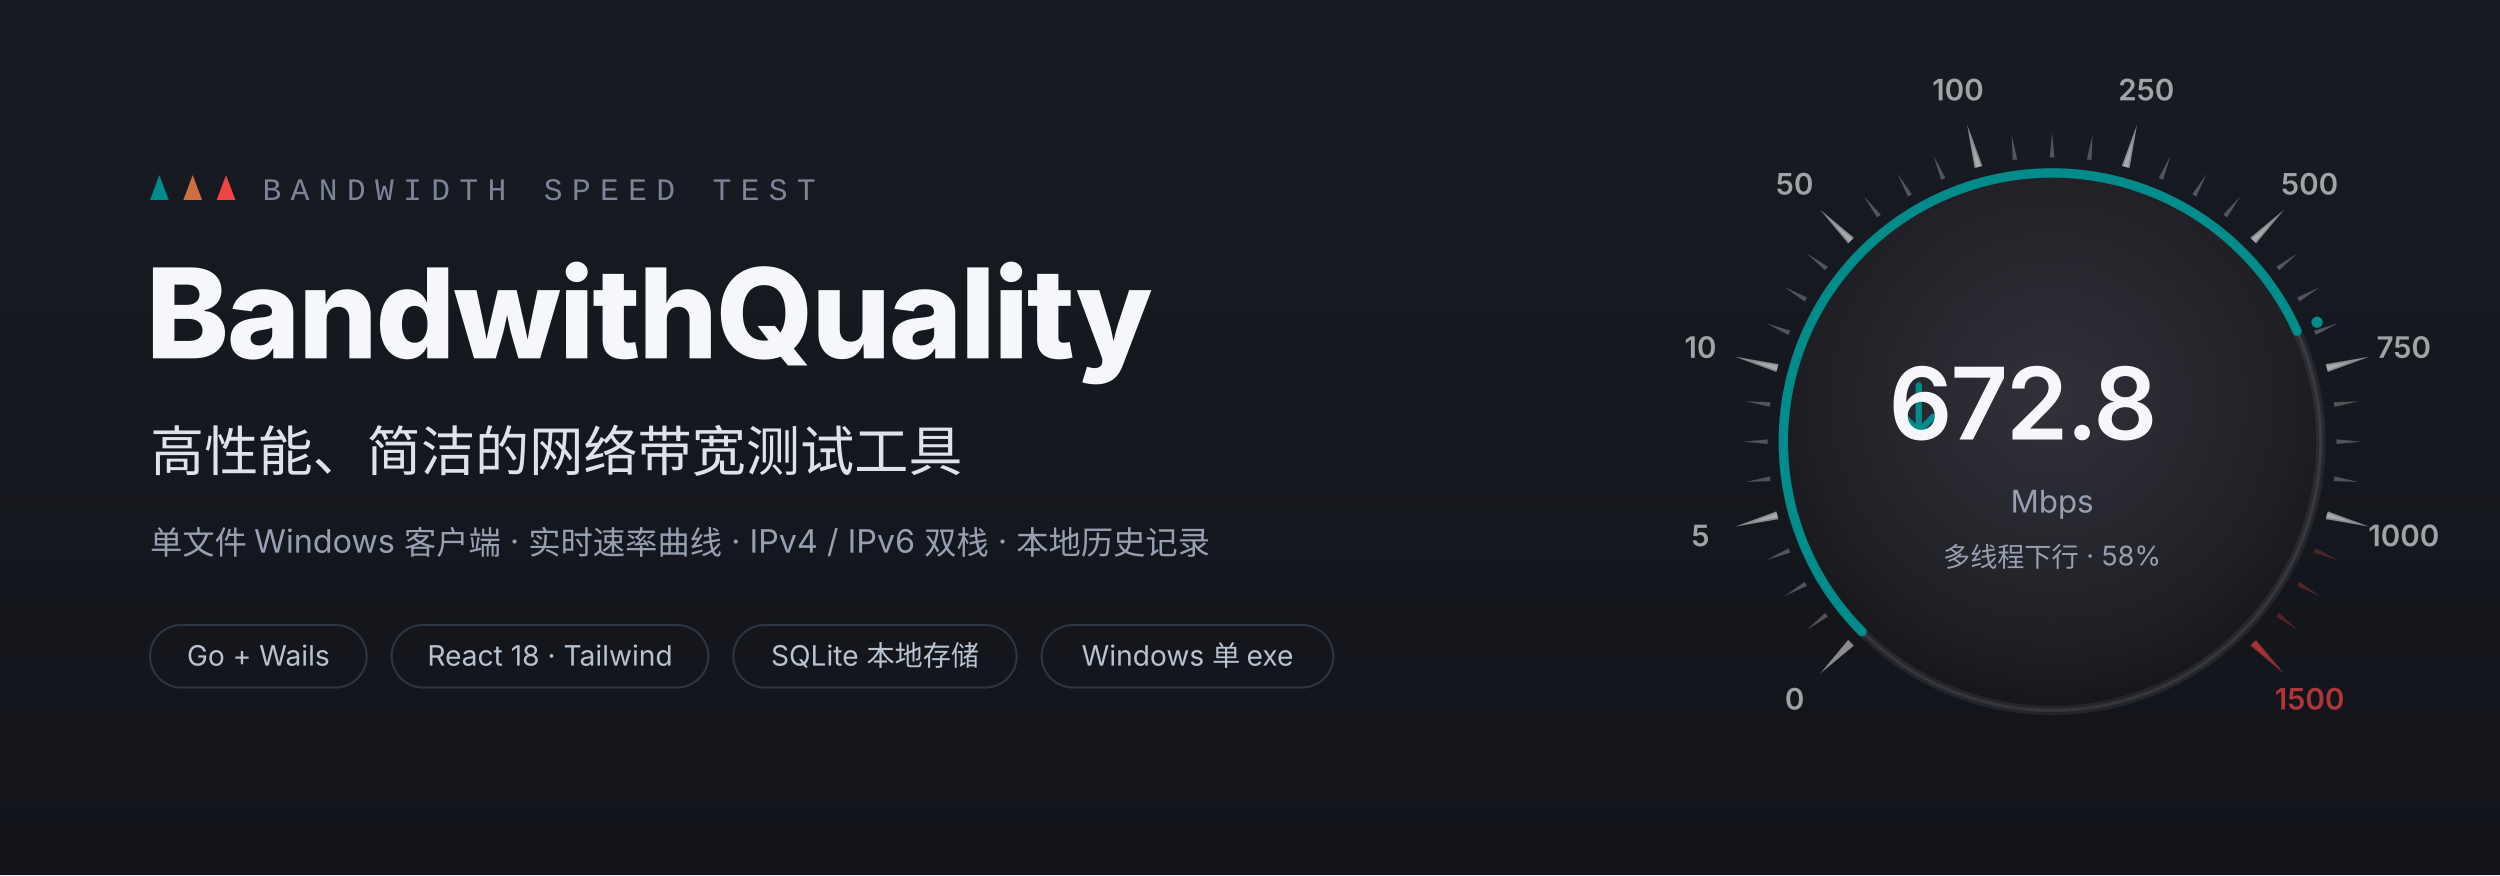
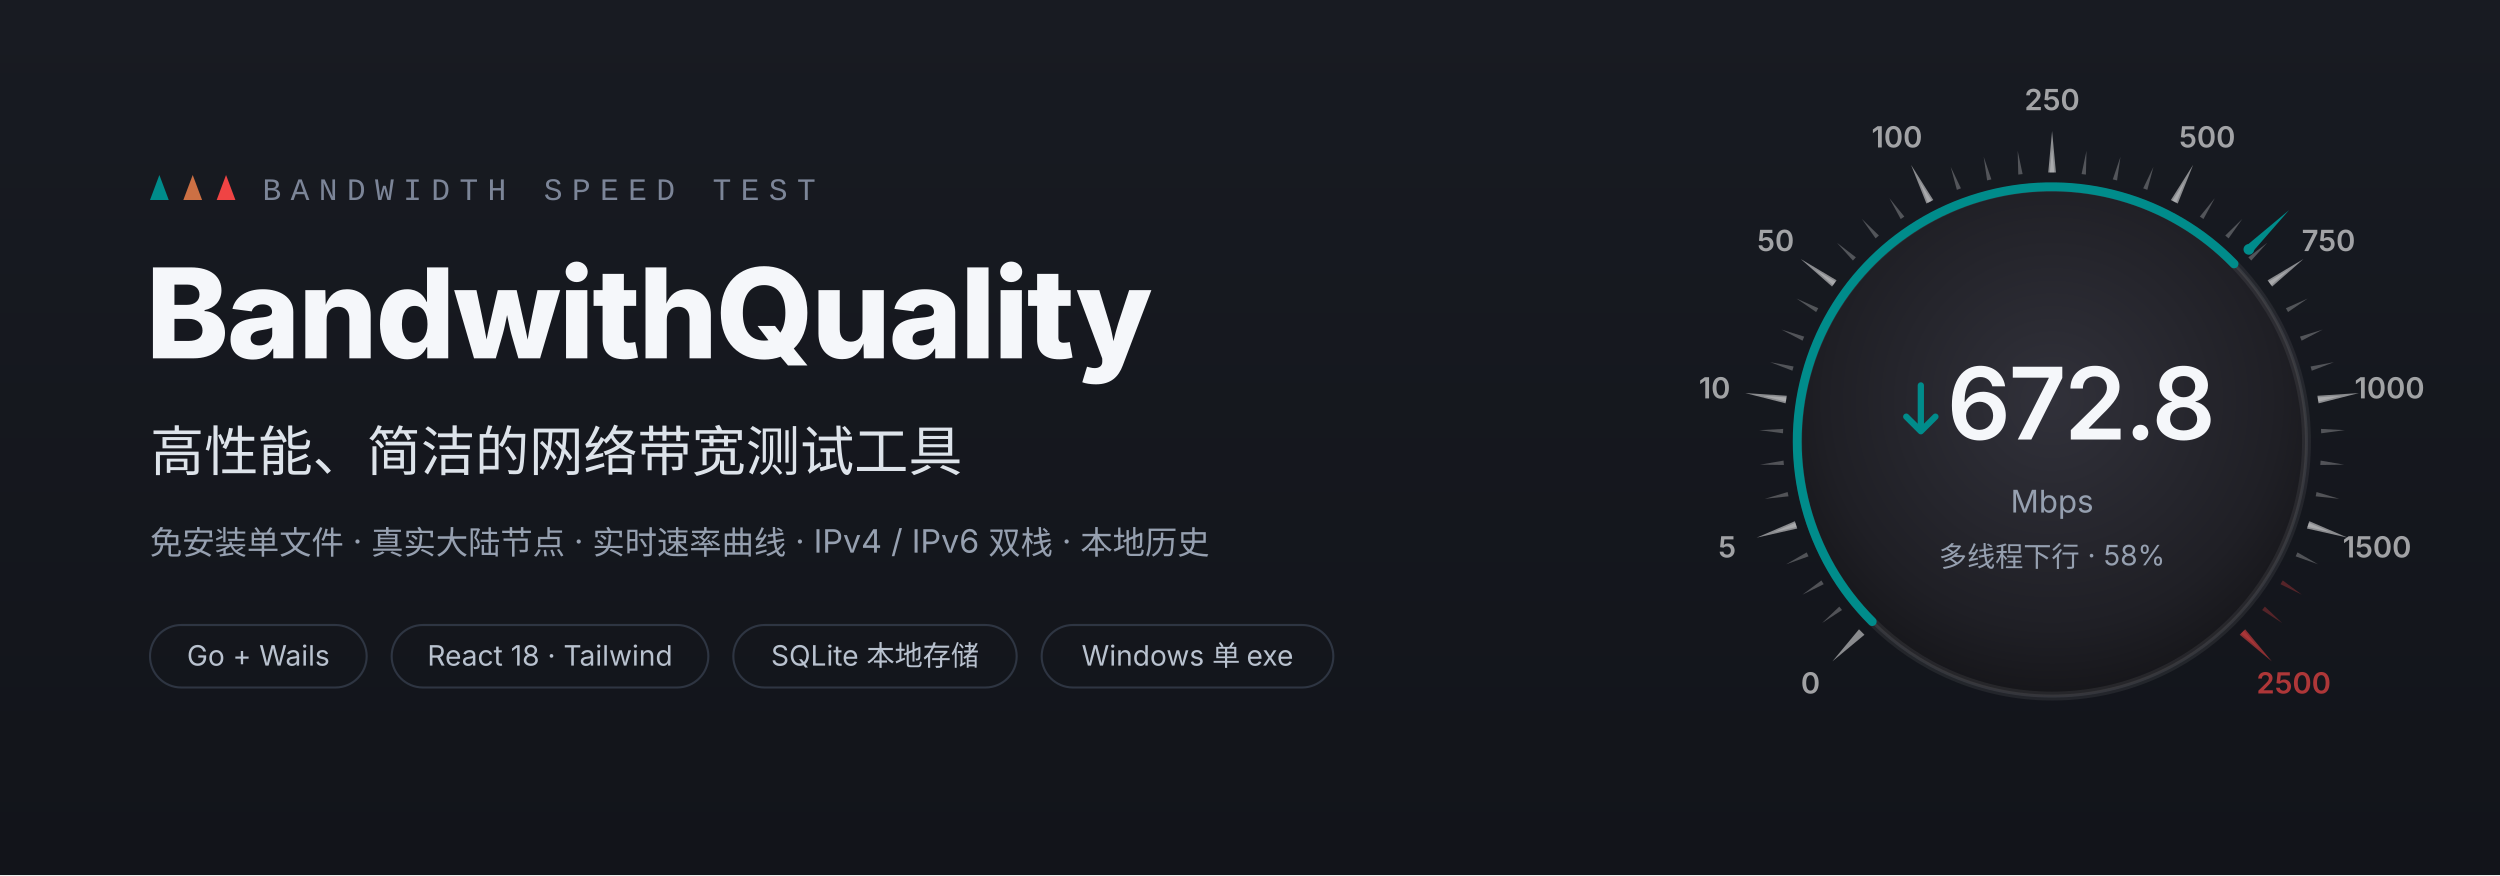
<svg xmlns="http://www.w3.org/2000/svg" viewBox="0 0 1200 420" width="100%" font-family="-apple-system, BlinkMacSystemFont, 'Segoe UI', 'PingFang SC', 'Microsoft YaHei', sans-serif">
  <defs>
    <radialGradient id="face" cx="50%" cy="42%" r="66%">
      <stop offset="0%" stop-color="#31313A" />
      <stop offset="68%" stop-color="#1F1F25" />
      <stop offset="100%" stop-color="#111114" />
    </radialGradient>
    <linearGradient id="bg" x1="0" y1="0" x2="0" y2="1">
      <stop offset="0%" stop-color="#181B22" />
      <stop offset="100%" stop-color="#12141A" />
    </linearGradient>
  </defs>
  <rect width="1200" height="420" fill="url(#bg)" />
-   <path d="('M -16.77 505.36 L -15.36 506.77 L -26.67 516.67 Z',)" fill="#FFFFFF" opacity="0.045" />
-   <path d="('M -24.45 496.96 L -23.67 497.87 L -30.14 502.61 Z',)" fill="#FFFFFF" opacity="0.045" />
-   <path d="('M -31.71 487.68 L -31.00 488.65 L -37.82 492.87 Z',)" fill="#FFFFFF" opacity="0.045" />
-   <path d="('M -38.21 477.86 L -37.58 478.89 L -44.72 482.55 Z',)" fill="#FFFFFF" opacity="0.045" />
-   <path d="('M -43.92 467.56 L -43.38 468.63 L -50.78 471.73 Z',)" fill="#FFFFFF" opacity="0.045" />
-   <path d="('M -48.96 456.48 L -48.20 458.33 L -62.44 463.14 Z',)" fill="#FFFFFF" opacity="0.045" />
-   <path d="('M -52.84 445.78 L -52.47 446.92 L -60.27 448.82 Z',)" fill="#FFFFFF" opacity="0.045" />
-   <path d="('M -56.00 434.43 L -55.72 435.60 L -63.63 436.88 Z',)" fill="#FFFFFF" opacity="0.045" />
-   <path d="('M -58.25 422.87 L -58.06 424.06 L -66.05 424.72 Z',)" fill="#FFFFFF" opacity="0.045" />
-   <path d="('M -59.58 411.17 L -59.49 412.37 L -67.51 412.40 Z',)" fill="#FFFFFF" opacity="0.045" />
-   <path d="('M -60.00 399.00 L -60.00 401.00 L -75.00 400.00 Z',)" fill="#FFFFFF" opacity="0.045" />
-   <path d="('M -59.49 387.63 L -59.58 388.83 L -67.51 387.60 Z',)" fill="#FFFFFF" opacity="0.045" />
-   <path d="('M -58.06 375.94 L -58.25 377.13 L -66.05 375.28 Z',)" fill="#FFFFFF" opacity="0.045" />
-   <path d="('M -55.72 364.40 L -56.00 365.57 L -63.63 363.12 Z',)" fill="#FFFFFF" opacity="0.045" />
-   <path d="('M -52.47 353.08 L -52.84 354.22 L -60.27 351.18 Z',)" fill="#FFFFFF" opacity="0.045" />
-   <path d="('M -48.20 341.67 L -48.96 343.52 L -62.44 336.86 Z',)" fill="#FFFFFF" opacity="0.045" />
-   <path d="('M -43.38 331.37 L -43.92 332.44 L -50.78 328.27 Z',)" fill="#FFFFFF" opacity="0.045" />
-   <path d="('M -37.58 321.11 L -38.21 322.14 L -44.72 317.45 Z',)" fill="#FFFFFF" opacity="0.045" />
-   <path d="('M -31.00 311.35 L -31.71 312.32 L -37.82 307.13 Z',)" fill="#FFFFFF" opacity="0.045" />
-   <path d="('M -23.67 302.13 L -24.45 303.04 L -30.14 297.39 Z',)" fill="#FFFFFF" opacity="0.045" />
-   <path d="('M -15.36 293.23 L -16.77 294.64 L -26.67 283.33 Z',)" fill="#FFFFFF" opacity="0.045" />
-   <path d="('M -6.96 285.55 L -7.87 286.33 L -12.61 279.86 Z',)" fill="#FFFFFF" opacity="0.045" />
-   <path d="('M 2.32 278.29 L 1.35 279.00 L -2.87 272.18 Z',)" fill="#FFFFFF" opacity="0.045" />
-   <path d="('M 12.14 271.79 L 11.11 272.42 L 7.45 265.28 Z',)" fill="#FFFFFF" opacity="0.045" />
-   <path d="('M 22.44 266.08 L 21.37 266.62 L 18.27 259.22 Z',)" fill="#FFFFFF" opacity="0.045" />
-   <path d="('M 33.52 261.04 L 31.67 261.80 L 26.86 247.56 Z',)" fill="#FFFFFF" opacity="0.045" />
-   <path d="('M 44.22 257.16 L 43.08 257.53 L 41.18 249.73 Z',)" fill="#FFFFFF" opacity="0.045" />
-   <path d="('M 55.57 254.00 L 54.40 254.28 L 53.12 246.37 Z',)" fill="#FFFFFF" opacity="0.045" />
-   <path d="('M 67.13 251.75 L 65.94 251.94 L 65.28 243.95 Z',)" fill="#FFFFFF" opacity="0.045" />
-   <path d="('M 78.83 250.42 L 77.63 250.51 L 77.60 242.49 Z',)" fill="#FFFFFF" opacity="0.045" />
-   <path d="('M 91.00 250.00 L 89.00 250.00 L 90.00 235.00 Z',)" fill="#FFFFFF" opacity="0.045" />
-   <path d="('M 102.37 250.51 L 101.17 250.42 L 102.40 242.49 Z',)" fill="#FFFFFF" opacity="0.045" />
-   <path d="('M 114.06 251.94 L 112.87 251.75 L 114.72 243.95 Z',)" fill="#FFFFFF" opacity="0.045" />
-   <path d="('M 125.60 254.28 L 124.43 254.00 L 126.88 246.37 Z',)" fill="#FFFFFF" opacity="0.045" />
-   <path d="('M 136.92 257.53 L 135.78 257.16 L 138.82 249.73 Z',)" fill="#FFFFFF" opacity="0.045" />
-   <path d="('M 148.33 261.80 L 146.48 261.04 L 153.14 247.56 Z',)" fill="#FFFFFF" opacity="0.045" />
-   <path d="('M 158.63 266.62 L 157.56 266.08 L 161.73 259.22 Z',)" fill="#FFFFFF" opacity="0.045" />
-   <path d="('M 168.89 272.42 L 167.86 271.79 L 172.55 265.28 Z',)" fill="#FFFFFF" opacity="0.045" />
-   <path d="('M 178.65 279.00 L 177.68 278.29 L 182.87 272.18 Z',)" fill="#FFFFFF" opacity="0.045" />
-   <path d="('M 187.87 286.33 L 186.96 285.55 L 192.61 279.86 Z',)" fill="#FFFFFF" opacity="0.045" />
-   <path d="('M 196.77 294.64 L 195.36 293.23 L 206.67 283.33 Z',)" fill="#FFFFFF" opacity="0.045" />
-   <path d="('M 204.45 303.04 L 203.67 302.13 L 210.14 297.39 Z',)" fill="#FFFFFF" opacity="0.045" />
-   <path d="('M 211.71 312.32 L 211.00 311.35 L 217.82 307.13 Z',)" fill="#FFFFFF" opacity="0.045" />
-   <path d="('M 218.21 322.14 L 217.58 321.11 L 224.72 317.45 Z',)" fill="#FFFFFF" opacity="0.045" />
-   <path d="('M 223.92 332.44 L 223.38 331.37 L 230.78 328.27 Z',)" fill="#FFFFFF" opacity="0.045" />
-   <path d="('M 228.96 343.52 L 228.20 341.67 L 242.44 336.86 Z',)" fill="#FFFFFF" opacity="0.045" />
-   <path d="('M 232.84 354.22 L 232.47 353.08 L 240.27 351.18 Z',)" fill="#FFFFFF" opacity="0.045" />
-   <path d="('M 236.00 365.57 L 235.72 364.40 L 243.63 363.12 Z',)" fill="#FFFFFF" opacity="0.045" />
-   <path d="('M 238.25 377.13 L 238.06 375.94 L 246.05 375.28 Z',)" fill="#FFFFFF" opacity="0.045" />
-   <path d="('M 239.58 388.83 L 239.49 387.63 L 247.51 387.60 Z',)" fill="#FFFFFF" opacity="0.045" />
-   <path d="('M 240.00 401.00 L 240.00 399.00 L 255.00 400.00 Z',)" fill="#FFFFFF" opacity="0.045" />
-   <path d="('M 239.49 412.37 L 239.58 411.17 L 247.51 412.40 Z',)" fill="#FFFFFF" opacity="0.045" />
-   <path d="('M 238.06 424.06 L 238.25 422.87 L 246.05 424.72 Z',)" fill="#FFFFFF" opacity="0.045" />
-   <path d="('M 235.72 435.60 L 236.00 434.43 L 243.63 436.88 Z',)" fill="#FFFFFF" opacity="0.045" />
-   <path d="('M 232.47 446.92 L 232.84 445.78 L 240.27 448.82 Z',)" fill="#FFFFFF" opacity="0.045" />
-   <path d="('M 228.20 458.33 L 228.96 456.48 L 242.44 463.14 Z',)" fill="#FFFFFF" opacity="0.045" />
-   <path d="('M 223.38 468.63 L 223.92 467.56 L 230.78 471.73 Z',)" fill="#FFFFFF" opacity="0.045" />
-   <path d="('M 217.58 478.89 L 218.21 477.86 L 224.72 482.55 Z',)" fill="#FFFFFF" opacity="0.045" />
-   <path d="('M 211.00 488.65 L 211.71 487.68 L 217.82 492.87 Z',)" fill="#FFFFFF" opacity="0.045" />
-   <path d="('M 203.67 497.87 L 204.45 496.96 L 210.14 502.61 Z',)" fill="#FFFFFF" opacity="0.045" />
-   <path d="('M 195.36 506.77 L 196.77 505.36 L 206.67 516.67 Z',)" fill="#FFFFFF" opacity="0.045" />
  <g>
    <path d="M 72 96 L 76.5 84 L 81 96 Z" fill="#008C8B" />
    <path d="M 88 96 L 92.5 84 L 97 96 Z" fill="#CC7044" />
    <path d="M 104 96 L 108.5 84 L 113 96 Z" fill="#EF4444" />
    <text x="126" y="96" font-family="ui-monospace, 'Cascadia Code', Consolas, 'Courier New', monospace" font-size="15" letter-spacing="4.5" fill="#7C8598">BANDWIDTH SPEED TEST</text>
    <text x="70" y="172" font-size="60" font-weight="800" letter-spacing="-1" fill="#F5F7FA">BandwithQuality</text>
    <text x="72" y="226" font-size="26" font-weight="500" fill="#DDE3EA">高性能、简洁的网络带宽测试工具</text>
-     <text x="72" y="266" font-size="15.5" fill="#96A0B0">单文件 Windows 客户端 · 实时速率曲线 · IPv4 / IPv6 双栈 · 本地历史记录</text>
+     <text x="72" y="266" font-size="15.5" fill="#96A0B0">免安装单文件 · 真实大陆节点 · 实时速率曲线 · IPv4 / IPv6 双栈 · 本地历史</text>
    <g font-size="13.5" fill="#B9C2CF">
      <rect x="72" y="300" width="104" height="30" rx="15" fill="none" stroke="#2E3542" />
-       <text x="124" y="319.5" text-anchor="middle">Go + Wails</text>
+       <text x="124.0" y="319.5" text-anchor="middle">Go + Wails</text>
      <rect x="188" y="300" width="152" height="30" rx="15" fill="none" stroke="#2E3542" />
-       <text x="264" y="319.5" text-anchor="middle">React 18 · Tailwind</text>
+       <text x="264.0" y="319.5" text-anchor="middle">React 18 · Tailwind</text>
      <rect x="352" y="300" width="136" height="30" rx="15" fill="none" stroke="#2E3542" />
-       <text x="420" y="319.5" text-anchor="middle">SQLite 本地存储</text>
+       <text x="420.0" y="319.5" text-anchor="middle">SQLite 本地存储</text>
      <rect x="500" y="300" width="140" height="30" rx="15" fill="none" stroke="#2E3542" />
-       <text x="570" y="319.5" text-anchor="middle">Windows 单 exe</text>
+       <text x="570.0" y="319.5" text-anchor="middle">Windows 单 exe</text>
    </g>
  </g>
  <g>
-     <circle cx="985" cy="212" r="129.0" fill="url(#face)" />
-     <circle cx="985" cy="212" r="129.0" fill="none" stroke="#FFFFFF" stroke-opacity="0.08" stroke-width="1.5" />
-     <circle cx="985" cy="212" r="129.0" fill="none" stroke="#FFFFFF" stroke-opacity="0.07" stroke-width="4.5" />
-     <path d="M 893.78 303.22 A 129.0 129.0 0 1 1 1102.60 158.99" fill="none" stroke="#008C8B" stroke-width="4.5" stroke-linecap="round" />
-     <path d="M 887.10 307.14 L 889.86 309.90 L 873.63 323.37 Z" fill="#FFFFFF" opacity="0.5" />
-     <path d="M 876.02 294.20 L 877.39 295.99 L 867.19 302.40 Z" fill="#FFFFFF" opacity="0.26" />
-     <path d="M 866.23 279.28 L 867.35 281.22 L 856.40 286.25 Z" fill="#FFFFFF" opacity="0.26" />
-     <path d="M 858.46 263.20 L 859.32 265.28 L 847.80 268.83 Z" fill="#FFFFFF" opacity="0.26" />
-     <path d="M 852.86 246.24 L 853.44 248.42 L 841.56 250.43 Z" fill="#FFFFFF" opacity="0.26" />
-     <path d="M 852.65 245.45 L 853.66 249.21 L 832.87 252.76 Z" fill="#FFFFFF" opacity="0.5" />
-     <path d="M 849.52 228.70 L 849.81 230.93 L 837.77 231.38 Z" fill="#FFFFFF" opacity="0.26" />
-     <path d="M 848.50 210.88 L 848.50 213.13 L 836.50 212.00 Z" fill="#FFFFFF" opacity="0.26" />
-     <path d="M 849.81 193.07 L 849.52 195.30 L 837.77 192.62 Z" fill="#FFFFFF" opacity="0.26" />
-     <path d="M 853.44 175.58 L 852.86 177.76 L 841.56 173.57 Z" fill="#FFFFFF" opacity="0.26" />
-     <path d="M 853.66 174.79 L 852.65 178.55 L 832.87 171.24 Z" fill="#FFFFFF" opacity="0.5" />
-     <path d="M 859.32 158.72 L 858.46 160.80 L 847.80 155.17 Z" fill="#FFFFFF" opacity="0.26" />
-     <path d="M 867.35 142.78 L 866.23 144.72 L 856.40 137.75 Z" fill="#FFFFFF" opacity="0.26" />
-     <path d="M 877.39 128.01 L 876.02 129.80 L 867.19 121.60 Z" fill="#FFFFFF" opacity="0.26" />
-     <path d="M 889.28 114.68 L 887.68 116.28 L 879.99 106.99 Z" fill="#FFFFFF" opacity="0.26" />
-     <path d="M 889.86 114.10 L 887.10 116.86 L 873.63 100.63 Z" fill="#FFFFFF" opacity="0.5" />
-     <path d="M 902.80 103.02 L 901.01 104.39 L 894.60 94.19 Z" fill="#FFFFFF" opacity="0.26" />
-     <path d="M 917.72 93.23 L 915.78 94.35 L 910.75 83.40 Z" fill="#FFFFFF" opacity="0.26" />
-     <path d="M 933.80 85.46 L 931.72 86.32 L 928.17 74.80 Z" fill="#FFFFFF" opacity="0.26" />
-     <path d="M 950.76 79.86 L 948.58 80.44 L 946.57 68.56 Z" fill="#FFFFFF" opacity="0.26" />
-     <path d="M 951.55 79.65 L 947.79 80.66 L 944.24 59.87 Z" fill="#FFFFFF" opacity="0.5" />
-     <path d="M 968.30 76.52 L 966.07 76.81 L 965.62 64.77 Z" fill="#FFFFFF" opacity="0.26" />
-     <path d="M 986.12 75.50 L 983.88 75.50 L 985.00 63.50 Z" fill="#FFFFFF" opacity="0.26" />
-     <path d="M 1003.93 76.81 L 1001.70 76.52 L 1004.38 64.77 Z" fill="#FFFFFF" opacity="0.26" />
-     <path d="M 1021.42 80.44 L 1019.24 79.86 L 1023.43 68.56 Z" fill="#FFFFFF" opacity="0.26" />
-     <path d="M 1022.21 80.66 L 1018.45 79.65 L 1025.76 59.87 Z" fill="#FFFFFF" opacity="0.5" />
-     <path d="M 1038.28 86.32 L 1036.20 85.46 L 1041.83 74.80 Z" fill="#FFFFFF" opacity="0.26" />
-     <path d="M 1054.22 94.35 L 1052.28 93.23 L 1059.25 83.40 Z" fill="#FFFFFF" opacity="0.26" />
-     <path d="M 1068.99 104.39 L 1067.20 103.02 L 1075.40 94.19 Z" fill="#FFFFFF" opacity="0.26" />
-     <path d="M 1082.32 116.28 L 1080.72 114.68 L 1090.01 106.99 Z" fill="#FFFFFF" opacity="0.26" />
-     <path d="M 1082.90 116.86 L 1080.14 114.10 L 1096.37 100.63 Z" fill="#FFFFFF" opacity="0.5" />
-     <path d="M 1093.98 129.80 L 1092.61 128.01 L 1102.81 121.60 Z" fill="#FFFFFF" opacity="0.26" />
-     <path d="M 1103.77 144.72 L 1102.65 142.78 L 1113.60 137.75 Z" fill="#FFFFFF" opacity="0.26" />
-     <path d="M 1111.54 160.80 L 1110.68 158.72 L 1122.20 155.17 Z" fill="#FFFFFF" opacity="0.26" />
-     <path d="M 1117.14 177.76 L 1116.56 175.58 L 1128.44 173.57 Z" fill="#FFFFFF" opacity="0.26" />
-     <path d="M 1117.35 178.55 L 1116.34 174.79 L 1137.13 171.24 Z" fill="#FFFFFF" opacity="0.5" />
-     <path d="M 1120.48 195.30 L 1120.19 193.07 L 1132.23 192.62 Z" fill="#FFFFFF" opacity="0.26" />
-     <path d="M 1121.50 213.12 L 1121.50 210.87 L 1133.50 212.00 Z" fill="#FFFFFF" opacity="0.26" />
-     <path d="M 1120.19 230.93 L 1120.48 228.70 L 1132.23 231.38 Z" fill="#FFFFFF" opacity="0.26" />
-     <path d="M 1116.56 248.42 L 1117.14 246.24 L 1128.44 250.43 Z" fill="#FFFFFF" opacity="0.26" />
-     <path d="M 1116.34 249.21 L 1117.35 245.45 L 1137.13 252.76 Z" fill="#FFFFFF" opacity="0.5" />
-     <path d="M 1110.68 265.28 L 1111.54 263.20 L 1122.20 268.83 Z" fill="#EF4444" opacity="0.3" />
-     <path d="M 1102.65 281.22 L 1103.77 279.28 L 1113.60 286.25 Z" fill="#EF4444" opacity="0.3" />
-     <path d="M 1092.61 295.99 L 1093.98 294.20 L 1102.81 302.40 Z" fill="#EF4444" opacity="0.3" />
-     <path d="M 1080.72 309.32 L 1082.32 307.72 L 1090.01 317.01 Z" fill="#EF4444" opacity="0.3" />
-     <path d="M 1080.14 309.90 L 1082.90 307.14 L 1096.37 323.37 Z" fill="#EF4444" opacity="0.55" />
-     <text x="861.4" y="335.6" dy="0.35em" text-anchor="middle" font-size="14.2" font-weight="600" fill="#FFFFFF" opacity="0.6">0</text>
-     <text x="816.2" y="257.2" dy="0.35em" text-anchor="middle" font-size="14.2" font-weight="600" fill="#FFFFFF" opacity="0.6">5</text>
-     <text x="816.2" y="166.8" dy="0.35em" text-anchor="middle" font-size="14.2" font-weight="600" fill="#FFFFFF" opacity="0.6">10</text>
-     <text x="861.4" y="88.4" dy="0.35em" text-anchor="middle" font-size="14.2" font-weight="600" fill="#FFFFFF" opacity="0.6">50</text>
-     <text x="939.8" y="43.2" dy="0.35em" text-anchor="middle" font-size="14.2" font-weight="600" fill="#FFFFFF" opacity="0.6">100</text>
-     <text x="1030.2" y="43.2" dy="0.35em" text-anchor="middle" font-size="14.2" font-weight="600" fill="#FFFFFF" opacity="0.6">250</text>
-     <text x="1108.6" y="88.4" dy="0.35em" text-anchor="middle" font-size="14.2" font-weight="600" fill="#FFFFFF" opacity="0.6">500</text>
-     <text x="1153.8" y="166.8" dy="0.35em" text-anchor="middle" font-size="14.2" font-weight="600" fill="#FFFFFF" opacity="0.6">750</text>
-     <text x="1153.8" y="257.2" dy="0.35em" text-anchor="middle" font-size="14.2" font-weight="600" fill="#FFFFFF" opacity="0.6">1000</text>
-     <text x="1108.6" y="335.6" dy="0.35em" text-anchor="middle" font-size="14.2" font-weight="600" fill="#EF4444" opacity="0.7">1500</text>
-     M 1113.10 156.72 L 1111.25 152.62 L 1138.16 142.96 Z
-     <circle cx="1112.18" cy="154.67" r="2.7" fill="#008C8B" />
+     <circle cx="985.0" cy="212.0" r="122.12" fill="url(#face)" stroke="#FFFFFF" stroke-opacity="0.08" stroke-width="1.42" />
+     <circle cx="985.0" cy="212.0" r="122.12" fill="none" stroke="#FFFFFF" stroke-opacity="0.07" stroke-width="4.26" />
+     <path d="M 898.65 298.35 A 122.12 122.12 0 1 1 1072.34 126.65" fill="none" stroke="#008C8B" stroke-width="4.26" stroke-linecap="round" />
+     <path d="M 892.32 302.06 L 894.94 304.68 L 879.57 317.43 Z" fill="#FFFFFF" opacity="0.5" />
+     <path d="M 882.87 291.17 L 884.17 292.82 L 874.60 299.03 Z" fill="#FFFFFF" opacity="0.26" />
+     <path d="M 874.27 278.62 L 875.37 280.41 L 865.14 285.45 Z" fill="#FFFFFF" opacity="0.26" />
+     <path d="M 867.21 265.15 L 868.09 267.05 L 857.33 270.86 Z" fill="#FFFFFF" opacity="0.26" />
+     <path d="M 861.78 250.93 L 862.43 252.93 L 851.30 255.44 Z" fill="#FFFFFF" opacity="0.26" />
+     <path d="M 861.53 250.17 L 862.68 253.69 L 843.20 258.07 Z" fill="#FFFFFF" opacity="0.5" />
+     <path d="M 858.06 236.18 L 858.47 238.24 L 847.12 239.43 Z" fill="#FFFFFF" opacity="0.26" />
+     <path d="M 856.10 221.09 L 856.26 223.19 L 844.85 223.03 Z" fill="#FFFFFF" opacity="0.26" />
+     <path d="M 855.92 205.88 L 855.84 207.98 L 844.53 206.48 Z" fill="#FFFFFF" opacity="0.26" />
+     <path d="M 857.54 190.75 L 857.21 192.82 L 846.15 190.01 Z" fill="#FFFFFF" opacity="0.26" />
+     <path d="M 857.66 189.96 L 857.08 193.61 L 837.74 188.68 Z" fill="#FFFFFF" opacity="0.5" />
+     <path d="M 860.92 175.91 L 860.35 177.94 L 849.70 173.84 Z" fill="#FFFFFF" opacity="0.26" />
+     <path d="M 866.02 161.58 L 865.21 163.52 L 855.12 158.20 Z" fill="#FFFFFF" opacity="0.26" />
+     <path d="M 872.77 147.94 L 871.74 149.78 L 862.34 143.31 Z" fill="#FFFFFF" opacity="0.26" />
+     <path d="M 881.08 135.20 L 879.84 136.90 L 871.27 129.37 Z" fill="#FFFFFF" opacity="0.26" />
+     <path d="M 881.55 134.55 L 879.37 137.54 L 864.38 124.36 Z" fill="#FFFFFF" opacity="0.5" />
+     <path d="M 890.82 123.51 L 889.40 125.06 L 881.77 116.57 Z" fill="#FFFFFF" opacity="0.26" />
+     <path d="M 901.88 113.06 L 900.28 114.42 L 893.70 105.10 Z" fill="#FFFFFF" opacity="0.26" />
+     <path d="M 914.08 103.97 L 912.34 105.14 L 906.90 95.11 Z" fill="#FFFFFF" opacity="0.26" />
+     <path d="M 927.27 96.39 L 925.40 97.34 L 921.18 86.74 Z" fill="#FFFFFF" opacity="0.26" />
+     <path d="M 927.98 96.02 L 924.69 97.70 L 917.31 79.15 Z" fill="#FFFFFF" opacity="0.5" />
+     <path d="M 941.26 90.40 L 939.29 91.13 L 936.34 80.11 Z" fill="#FFFFFF" opacity="0.26" />
+     <path d="M 955.86 86.11 L 953.81 86.60 L 952.18 75.30 Z" fill="#FFFFFF" opacity="0.26" />
+     <path d="M 970.85 83.55 L 968.77 83.80 L 968.48 72.39 Z" fill="#FFFFFF" opacity="0.26" />
+     <path d="M 986.05 82.78 L 983.95 82.78 L 985.00 71.42 Z" fill="#FFFFFF" opacity="0.26" />
+     <path d="M 986.85 82.78 L 983.15 82.78 L 985.00 62.90 Z" fill="#FFFFFF" opacity="0.5" />
+     <path d="M 1001.23 83.80 L 999.15 83.55 L 1001.52 72.39 Z" fill="#FFFFFF" opacity="0.26" />
+     <path d="M 1016.19 86.60 L 1014.14 86.11 L 1017.82 75.30 Z" fill="#FFFFFF" opacity="0.26" />
+     <path d="M 1030.71 91.13 L 1028.74 90.40 L 1033.66 80.11 Z" fill="#FFFFFF" opacity="0.26" />
+     <path d="M 1044.60 97.34 L 1042.73 96.39 L 1048.82 86.74 Z" fill="#FFFFFF" opacity="0.26" />
+     <path d="M 1045.31 97.70 L 1042.02 96.02 L 1052.69 79.15 Z" fill="#FFFFFF" opacity="0.5" />
+     <path d="M 1057.66 105.14 L 1055.92 103.97 L 1063.10 95.11 Z" fill="#FFFFFF" opacity="0.26" />
+     <path d="M 1069.72 114.42 L 1068.12 113.06 L 1076.30 105.10 Z" fill="#FFFFFF" opacity="0.26" />
+     <path d="M 1080.60 125.06 L 1079.18 123.51 L 1088.23 116.57 Z" fill="#FFFFFF" opacity="0.26" />
+     <path d="M 1090.16 136.90 L 1088.92 135.20 L 1098.73 129.37 Z" fill="#FFFFFF" opacity="0.26" />
+     <path d="M 1090.63 137.54 L 1088.45 134.55 L 1105.62 124.36 Z" fill="#FFFFFF" opacity="0.5" />
+     <path d="M 1098.26 149.78 L 1097.23 147.94 L 1107.66 143.31 Z" fill="#FFFFFF" opacity="0.26" />
+     <path d="M 1104.79 163.52 L 1103.98 161.58 L 1114.88 158.20 Z" fill="#FFFFFF" opacity="0.26" />
+     <path d="M 1109.65 177.94 L 1109.08 175.91 L 1120.30 173.84 Z" fill="#FFFFFF" opacity="0.26" />
+     <path d="M 1112.79 192.82 L 1112.46 190.75 L 1123.85 190.01 Z" fill="#FFFFFF" opacity="0.26" />
+     <path d="M 1112.92 193.61 L 1112.34 189.96 L 1132.26 188.68 Z" fill="#FFFFFF" opacity="0.5" />
+     <path d="M 1114.16 207.98 L 1114.08 205.88 L 1125.47 206.48 Z" fill="#FFFFFF" opacity="0.26" />
+     <path d="M 1113.74 223.19 L 1113.90 221.09 L 1125.15 223.03 Z" fill="#FFFFFF" opacity="0.26" />
+     <path d="M 1111.53 238.24 L 1111.94 236.18 L 1122.88 239.43 Z" fill="#FFFFFF" opacity="0.26" />
+     <path d="M 1107.57 252.93 L 1108.22 250.93 L 1118.70 255.44 Z" fill="#FFFFFF" opacity="0.26" />
+     <path d="M 1107.32 253.69 L 1108.47 250.17 L 1126.80 258.07 Z" fill="#FFFFFF" opacity="0.5" />
+     <path d="M 1101.91 267.05 L 1102.79 265.15 L 1112.67 270.86 Z" fill="#FFFFFF" opacity="0.26" />
+     <path d="M 1094.63 280.41 L 1095.73 278.62 L 1104.86 285.45 Z" fill="#EF4444" opacity="0.3" />
+     <path d="M 1085.83 292.82 L 1087.13 291.17 L 1095.40 299.03 Z" fill="#EF4444" opacity="0.3" />
+     <path d="M 1075.63 304.11 L 1077.11 302.63 L 1084.41 311.41 Z" fill="#EF4444" opacity="0.3" />
+     <path d="M 1075.06 304.68 L 1077.68 302.06 L 1090.43 317.43 Z" fill="#EF4444" opacity="0.55" />
+     <text x="869.03" y="327.97" dy="0.35em" text-anchor="middle" font-size="14" font-weight="600" fill="#FFFFFF" opacity="0.6">0</text>
+     <text x="829.02" y="262.68" dy="0.35em" text-anchor="middle" font-size="14" font-weight="600" fill="#FFFFFF" opacity="0.6">5</text>
+     <text x="823.01" y="186.34" dy="0.35em" text-anchor="middle" font-size="14" font-weight="600" fill="#FFFFFF" opacity="0.6">10</text>
+     <text x="852.31" y="115.60" dy="0.35em" text-anchor="middle" font-size="14" font-weight="600" fill="#FFFFFF" opacity="0.6">50</text>
+     <text x="910.54" y="65.87" dy="0.35em" text-anchor="middle" font-size="14" font-weight="600" fill="#FFFFFF" opacity="0.6">100</text>
+     <text x="985.00" y="47.99" dy="0.35em" text-anchor="middle" font-size="14" font-weight="600" fill="#FFFFFF" opacity="0.6">250</text>
+     <text x="1059.46" y="65.87" dy="0.35em" text-anchor="middle" font-size="14" font-weight="600" fill="#FFFFFF" opacity="0.6">500</text>
+     <text x="1117.69" y="115.60" dy="0.35em" text-anchor="middle" font-size="14" font-weight="600" fill="#FFFFFF" opacity="0.6">750</text>
+     <text x="1146.99" y="186.34" dy="0.35em" text-anchor="middle" font-size="14" font-weight="600" fill="#FFFFFF" opacity="0.6">1000</text>
+     <text x="1140.98" y="262.68" dy="0.35em" text-anchor="middle" font-size="14" font-weight="600" fill="#FFFFFF" opacity="0.6">1500</text>
+     <text x="1100.97" y="327.97" dy="0.35em" text-anchor="middle" font-size="14" font-weight="600" fill="#EF4444" opacity="0.7">2500</text>
+     <path d="M 1080.94 121.23 L 1077.97 118.18 L 1098.75 100.85 Z" fill="#008C8B" />
+     <circle cx="1079.45" cy="119.71" r="2.56" fill="#008C8B" />
    <g text-anchor="middle">
-       <g transform="translate(921,196)">
+       <g transform="translate(922,196)">
        <path d="M 0 -11 L 0 11 M -7 4 L 0 11 L 7 4" fill="none" stroke="#008C8B" stroke-width="3" stroke-linecap="round" stroke-linejoin="round" />
      </g>
-       <text x="971" y="210" dy="0.02em" font-size="48" font-weight="600" letter-spacing="-1" fill="#F5F7FA">672.8</text>
+       <text x="999" y="210" dy="0.02em" font-size="48" font-weight="600" letter-spacing="-1" fill="#F5F7FA">672.8</text>
      <text x="985" y="246" font-size="15" fill="#96A0B0">Mbps</text>
-       <text x="985" y="272" font-size="13" fill="#96A0B0">多线程下行 · 58%</text>
+       <text x="985" y="272" font-size="13.5" fill="#96A0B0">多线程下行 · 58%</text>
    </g>
  </g>
</svg>
